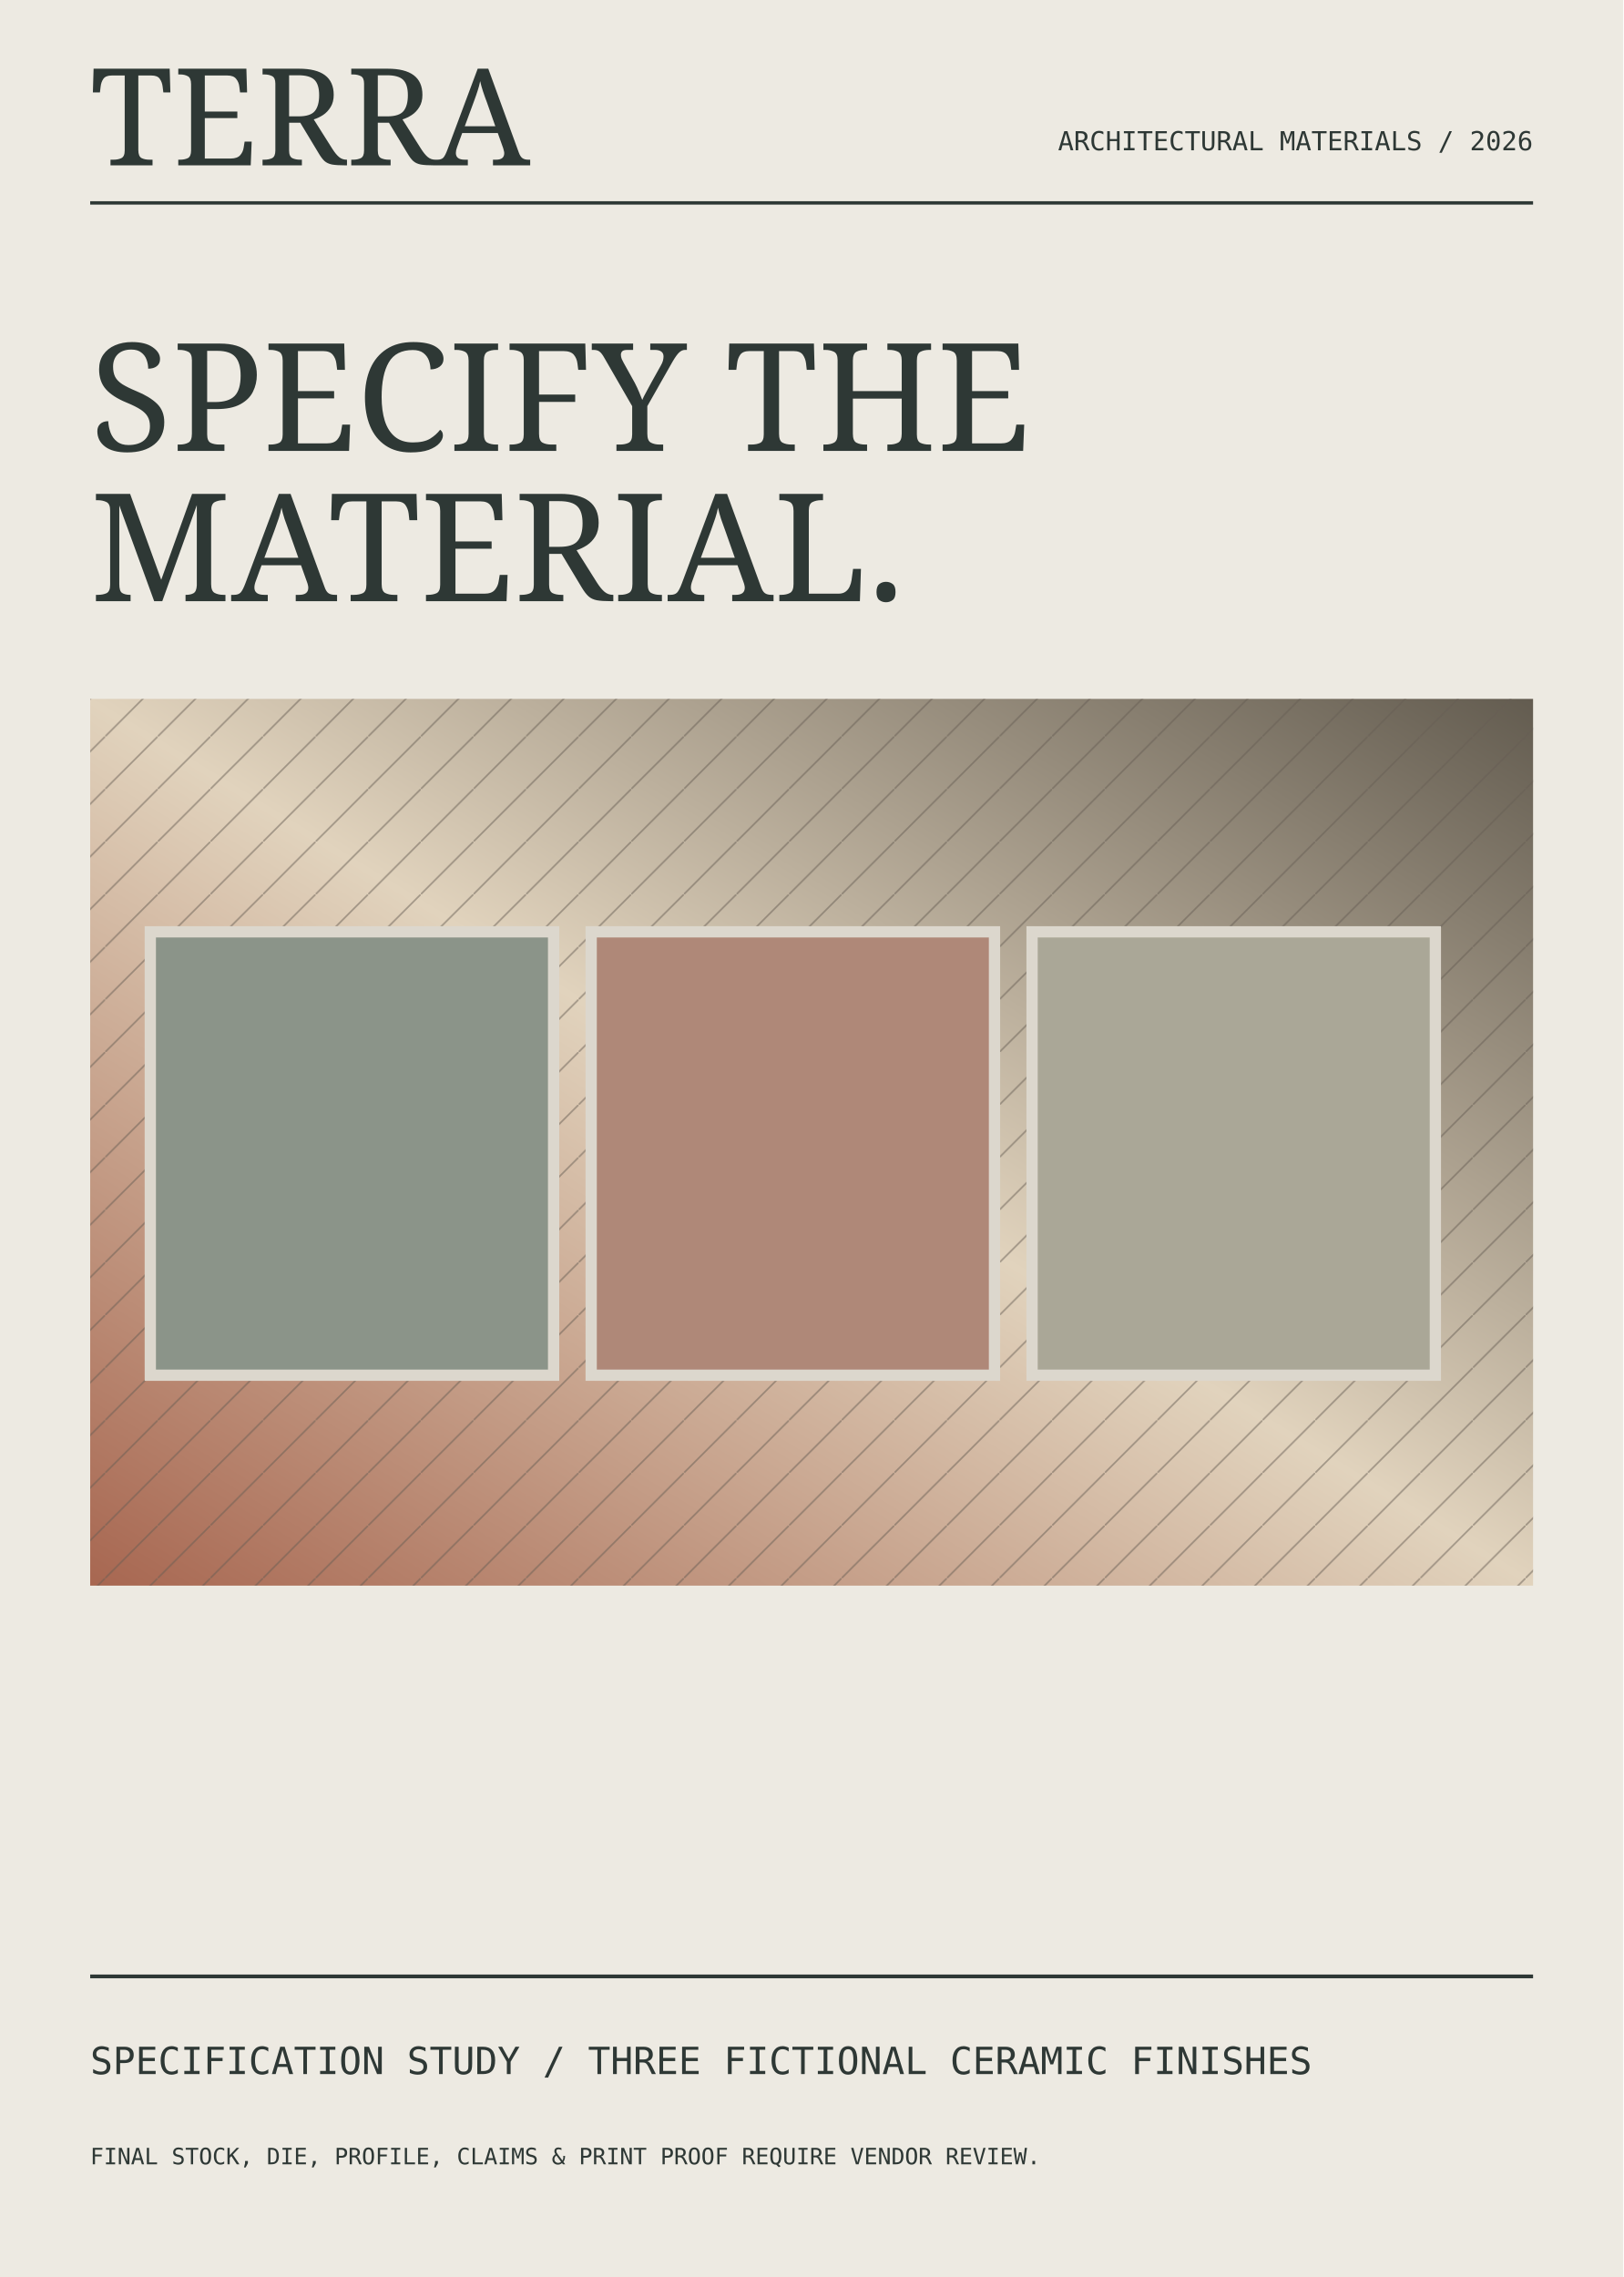
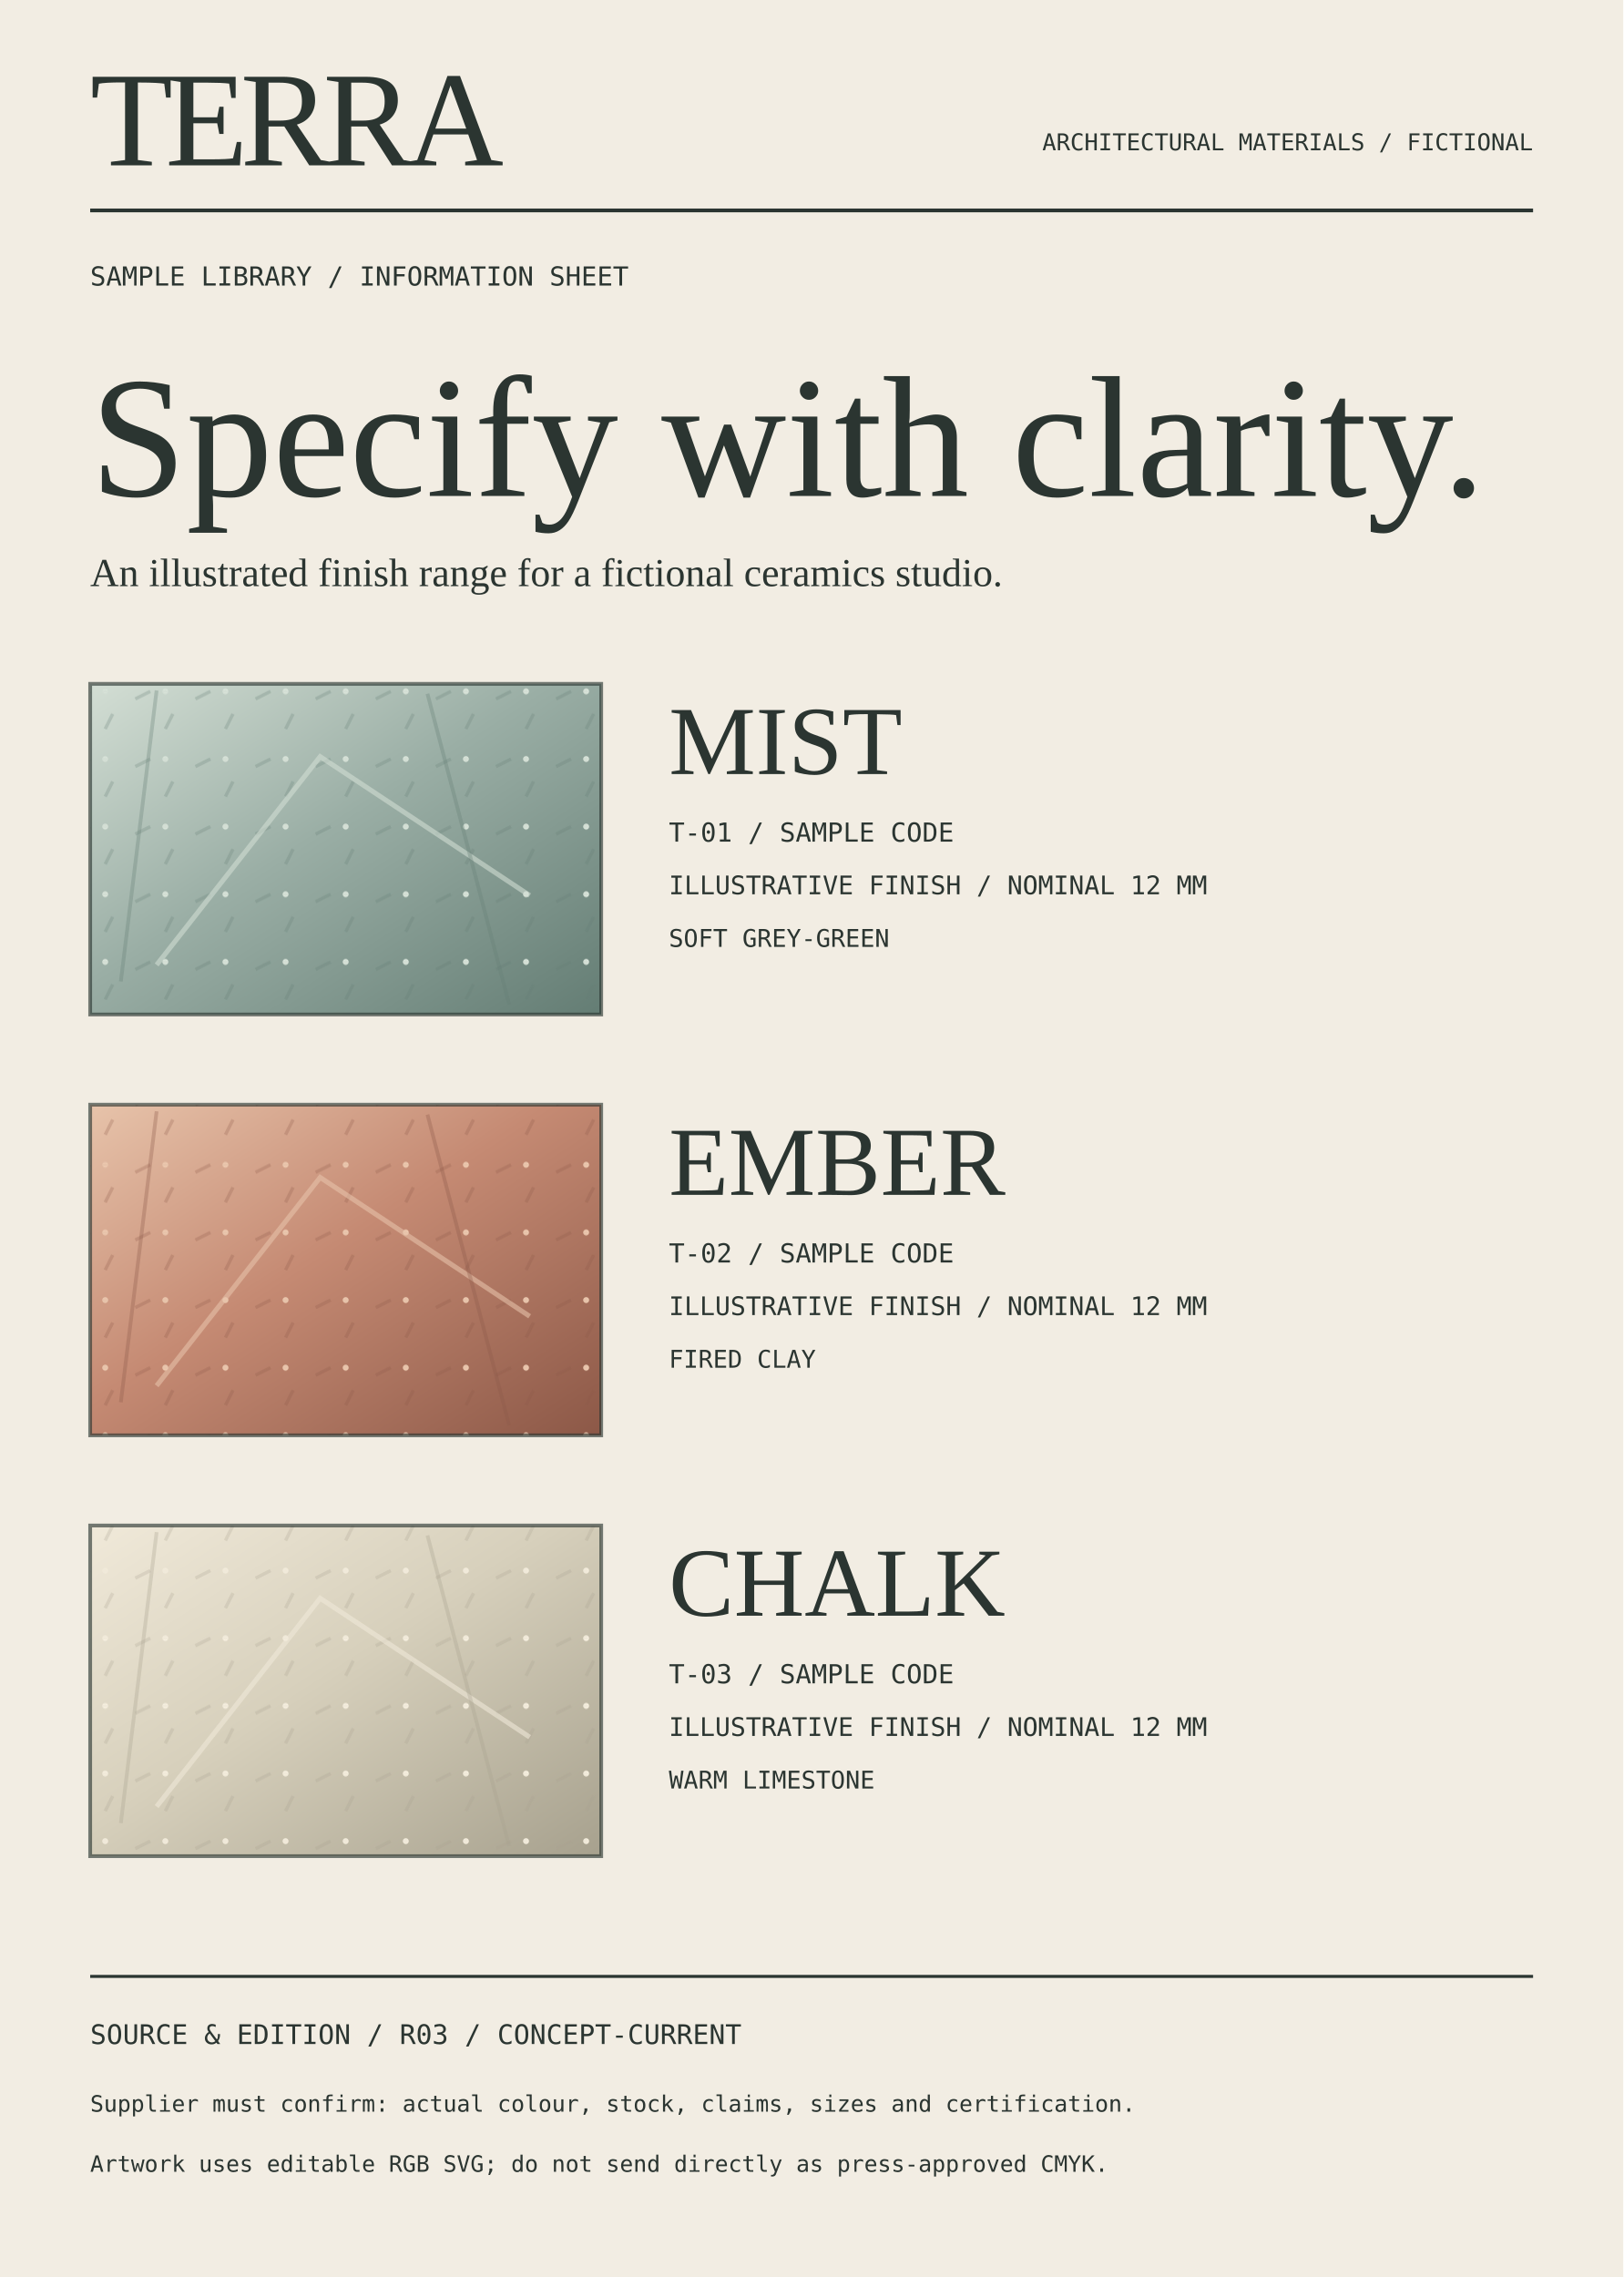
<svg xmlns="http://www.w3.org/2000/svg" width="216mm" height="303mm" viewBox="0 0 216 303" role="img">
+   <rect x="0" y="0" width="216" height="303" fill="#F2EDE3" />
+   <text x="12" y="22" fill="#2B3531" font-family="Georgia,'Times New Roman',serif" font-size="18" letter-spacing="-1">TERRA</text>
+   <text x="204" y="20" fill="#2B3531" font-family="Consolas,monospace" font-size="3.1" text-anchor="end">ARCHITECTURAL MATERIALS / FICTIONAL</text>
+   <path d="M12 28H204" stroke="#2B3531" stroke-width=".5" />
+   <text x="12" y="38" fill="#2B3531" font-family="Consolas,monospace" font-size="3.5">SAMPLE LIBRARY / INFORMATION SHEET</text>
+   <text x="12" y="66" fill="#2B3531" font-family="Georgia,'Times New Roman',serif" font-size="23">Specify with clarity.</text>
+   <text x="12" y="78" fill="#2B3531" font-family="Georgia,'Times New Roman',serif" font-size="5.3">An illustrated finish range for a fictional ceramics studio.</text>
  <defs>
-     <linearGradient id="clay" x1="0" x2="1" y1="1" y2="0">
-       <stop stop-color="#A76650" />
-       <stop offset=".5" stop-color="#E1D3BD" />
-       <stop offset="1" stop-color="#625B4F" />
+     <linearGradient id="sheet-0-surface" x1="0" y1="0" x2="1" y2="1">
+       <stop stop-color="#D3DED4" />
+       <stop offset=".45" stop-color="#9AAEA5" />
+       <stop offset="1" stop-color="#647D74" />
    </linearGradient>
-     <pattern id="score" width="7" height="7" patternUnits="userSpaceOnUse">
-       <path d="M0 7L7 0" stroke="#665D53" stroke-width=".22" />
+     <pattern id="sheet-0-aggregate" width="8" height="9" patternUnits="userSpaceOnUse">
+       <path d="M2 3l2 -1M6 7l1 -2" stroke="#647D74" opacity=".25" stroke-width=".45" />
+       <circle cx="6" cy="2" r=".4" fill="#D3DED4" />
    </pattern>
+     <filter id="sheet-0-grain">
+       <feTurbulence type="fractalNoise" baseFrequency=".08" numOctaves="3" seed="19" stitchTiles="stitch" result="noise" />
+       <feComposite operator="in" in="noise" in2="SourceGraphic" result="texture" />
+       <feBlend in="SourceGraphic" in2="texture" mode="multiply" />
+     </filter>
  </defs>
-   <rect width="216" height="303" fill="#EDEAE2" />
-   <text x="12" y="22" font-family="Georgia,serif" font-size="18" fill="#2E3835">TERRA</text>
-   <text x="204" y="20" text-anchor="end" font-family="monospace" font-size="3.5" fill="#2E3835">ARCHITECTURAL MATERIALS / 2026</text>
-   <path d="M12 27H204" stroke="#2E3835" stroke-width=".45" />
-   <text x="12" y="60" font-family="Georgia,serif" font-size="20" fill="#2E3835">SPECIFY THE</text>
-   <text x="12" y="80" font-family="Georgia,serif" font-size="20" fill="#2E3835">MATERIAL.</text>
-   <rect x="12" y="93" width="192" height="118" fill="url(#clay)" />
-   <rect x="12" y="93" width="192" height="118" fill="url(#score)" opacity=".5" />
-   <rect x="20" y="124" width="53.667" height="59" fill="#8B9489" stroke="#DCD7CD" stroke-width="1.5" />
-   <rect x="78.667" y="124" width="53.667" height="59" fill="#AF8878" stroke="#DCD7CD" stroke-width="1.5" />
-   <rect x="137.333" y="124" width="53.667" height="59" fill="#AAA797" stroke="#DCD7CD" stroke-width="1.5" />
-   <path d="M12 263H204" stroke="#2E3835" stroke-width=".5" />
-   <text x="12" y="276" font-family="monospace" font-size="5" fill="#2E3835">SPECIFICATION STUDY / THREE FICTIONAL CERAMIC FINISHES</text>
-   <text x="12" y="288" font-family="monospace" font-size="3" fill="#2E3835">FINAL STOCK, DIE, PROFILE, CLAIMS &amp; PRINT PROOF REQUIRE VENDOR REVIEW.</text>
+   <rect x="12" y="91" width="68" height="44" fill="url(#sheet-0-surface)" />
+   <rect x="12" y="91" width="68" height="44" fill="url(#sheet-0-aggregate)" />
+   <path d="M20.84 128.4L42.6 100.68L70.48 119.16" fill="none" stroke="#D3DED4" stroke-width=".65" opacity=".58" />
+   <path d="M20.84 91.88L16.08 130.6M56.88 92.32L67.76 133.68" stroke="#647D74" stroke-width=".5" opacity=".32" />
+   <rect x="12" y="91" width="68" height="44" fill="none" stroke="#2B3531" stroke-width=".5" opacity=".64" />
+   <text x="89" y="103" fill="#2B3531" font-family="Georgia,'Times New Roman',serif" font-size="13">MIST</text>
+   <text x="89" y="112" fill="#2B3531" font-family="Consolas,monospace" font-size="3.5">T-01 / SAMPLE CODE</text>
+   <text x="89" y="119" fill="#2B3531" font-family="Consolas,monospace" font-size="3.4">ILLUSTRATIVE FINISH / NOMINAL 12 MM</text>
+   <text x="89" y="126" fill="#2B3531" font-family="Consolas,monospace" font-size="3.25">SOFT GREY-GREEN</text>
+   <defs>
+     <linearGradient id="sheet-1-surface" x1="0" y1="0" x2="1" y2="1">
+       <stop stop-color="#E7C3AA" />
+       <stop offset=".45" stop-color="#C58A73" />
+       <stop offset="1" stop-color="#8C5847" />
+     </linearGradient>
+     <pattern id="sheet-1-aggregate" width="8" height="9" patternUnits="userSpaceOnUse">
+       <path d="M2 3l2 -1M6 7l1 -2" stroke="#8C5847" opacity=".25" stroke-width=".45" />
+       <circle cx="6" cy="2" r=".4" fill="#E7C3AA" />
+     </pattern>
+     <filter id="sheet-1-grain">
+       <feTurbulence type="fractalNoise" baseFrequency=".08" numOctaves="3" seed="19" stitchTiles="stitch" result="noise" />
+       <feComposite operator="in" in="noise" in2="SourceGraphic" result="texture" />
+       <feBlend in="SourceGraphic" in2="texture" mode="multiply" />
+     </filter>
+   </defs>
+   <rect x="12" y="147" width="68" height="44" fill="url(#sheet-1-surface)" />
+   <rect x="12" y="147" width="68" height="44" fill="url(#sheet-1-aggregate)" />
+   <path d="M20.84 184.4L42.6 156.68L70.48 175.16" fill="none" stroke="#E7C3AA" stroke-width=".65" opacity=".58" />
+   <path d="M20.84 147.88L16.08 186.6M56.88 148.32L67.76 189.68" stroke="#8C5847" stroke-width=".5" opacity=".32" />
+   <rect x="12" y="147" width="68" height="44" fill="none" stroke="#2B3531" stroke-width=".5" opacity=".64" />
+   <text x="89" y="159" fill="#2B3531" font-family="Georgia,'Times New Roman',serif" font-size="13">EMBER</text>
+   <text x="89" y="168" fill="#2B3531" font-family="Consolas,monospace" font-size="3.5">T-02 / SAMPLE CODE</text>
+   <text x="89" y="175" fill="#2B3531" font-family="Consolas,monospace" font-size="3.4">ILLUSTRATIVE FINISH / NOMINAL 12 MM</text>
+   <text x="89" y="182" fill="#2B3531" font-family="Consolas,monospace" font-size="3.25">FIRED CLAY</text>
+   <defs>
+     <linearGradient id="sheet-2-surface" x1="0" y1="0" x2="1" y2="1">
+       <stop stop-color="#F0E9D9" />
+       <stop offset=".45" stop-color="#D7D0BC" />
+       <stop offset="1" stop-color="#A7A18E" />
+     </linearGradient>
+     <pattern id="sheet-2-aggregate" width="8" height="9" patternUnits="userSpaceOnUse">
+       <path d="M2 3l2 -1M6 7l1 -2" stroke="#A7A18E" opacity=".25" stroke-width=".45" />
+       <circle cx="6" cy="2" r=".4" fill="#F0E9D9" />
+     </pattern>
+     <filter id="sheet-2-grain">
+       <feTurbulence type="fractalNoise" baseFrequency=".08" numOctaves="3" seed="19" stitchTiles="stitch" result="noise" />
+       <feComposite operator="in" in="noise" in2="SourceGraphic" result="texture" />
+       <feBlend in="SourceGraphic" in2="texture" mode="multiply" />
+     </filter>
+   </defs>
+   <rect x="12" y="203" width="68" height="44" fill="url(#sheet-2-surface)" />
+   <rect x="12" y="203" width="68" height="44" fill="url(#sheet-2-aggregate)" />
+   <path d="M20.84 240.4L42.6 212.68L70.48 231.16" fill="none" stroke="#F0E9D9" stroke-width=".65" opacity=".58" />
+   <path d="M20.84 203.88L16.08 242.6M56.88 204.32L67.76 245.68" stroke="#A7A18E" stroke-width=".5" opacity=".32" />
+   <rect x="12" y="203" width="68" height="44" fill="none" stroke="#2B3531" stroke-width=".5" opacity=".64" />
+   <text x="89" y="215" fill="#2B3531" font-family="Georgia,'Times New Roman',serif" font-size="13">CHALK</text>
+   <text x="89" y="224" fill="#2B3531" font-family="Consolas,monospace" font-size="3.5">T-03 / SAMPLE CODE</text>
+   <text x="89" y="231" fill="#2B3531" font-family="Consolas,monospace" font-size="3.4">ILLUSTRATIVE FINISH / NOMINAL 12 MM</text>
+   <text x="89" y="238" fill="#2B3531" font-family="Consolas,monospace" font-size="3.25">WARM LIMESTONE</text>
+   <path d="M12 263H204" stroke="#2B3531" stroke-width=".4" />
+   <text x="12" y="272" fill="#2B3531" font-family="Consolas,monospace" font-size="3.6">SOURCE &amp; EDITION / R03 / CONCEPT-CURRENT</text>
+   <text x="12" y="281" fill="#2B3531" font-family="Consolas,monospace" font-size="3">Supplier must confirm: actual colour, stock, claims, sizes and certification.</text>
+   <text x="12" y="289" fill="#2B3531" font-family="Consolas,monospace" font-size="3">Artwork uses editable RGB SVG; do not send directly as press-approved CMYK.</text>
</svg>
